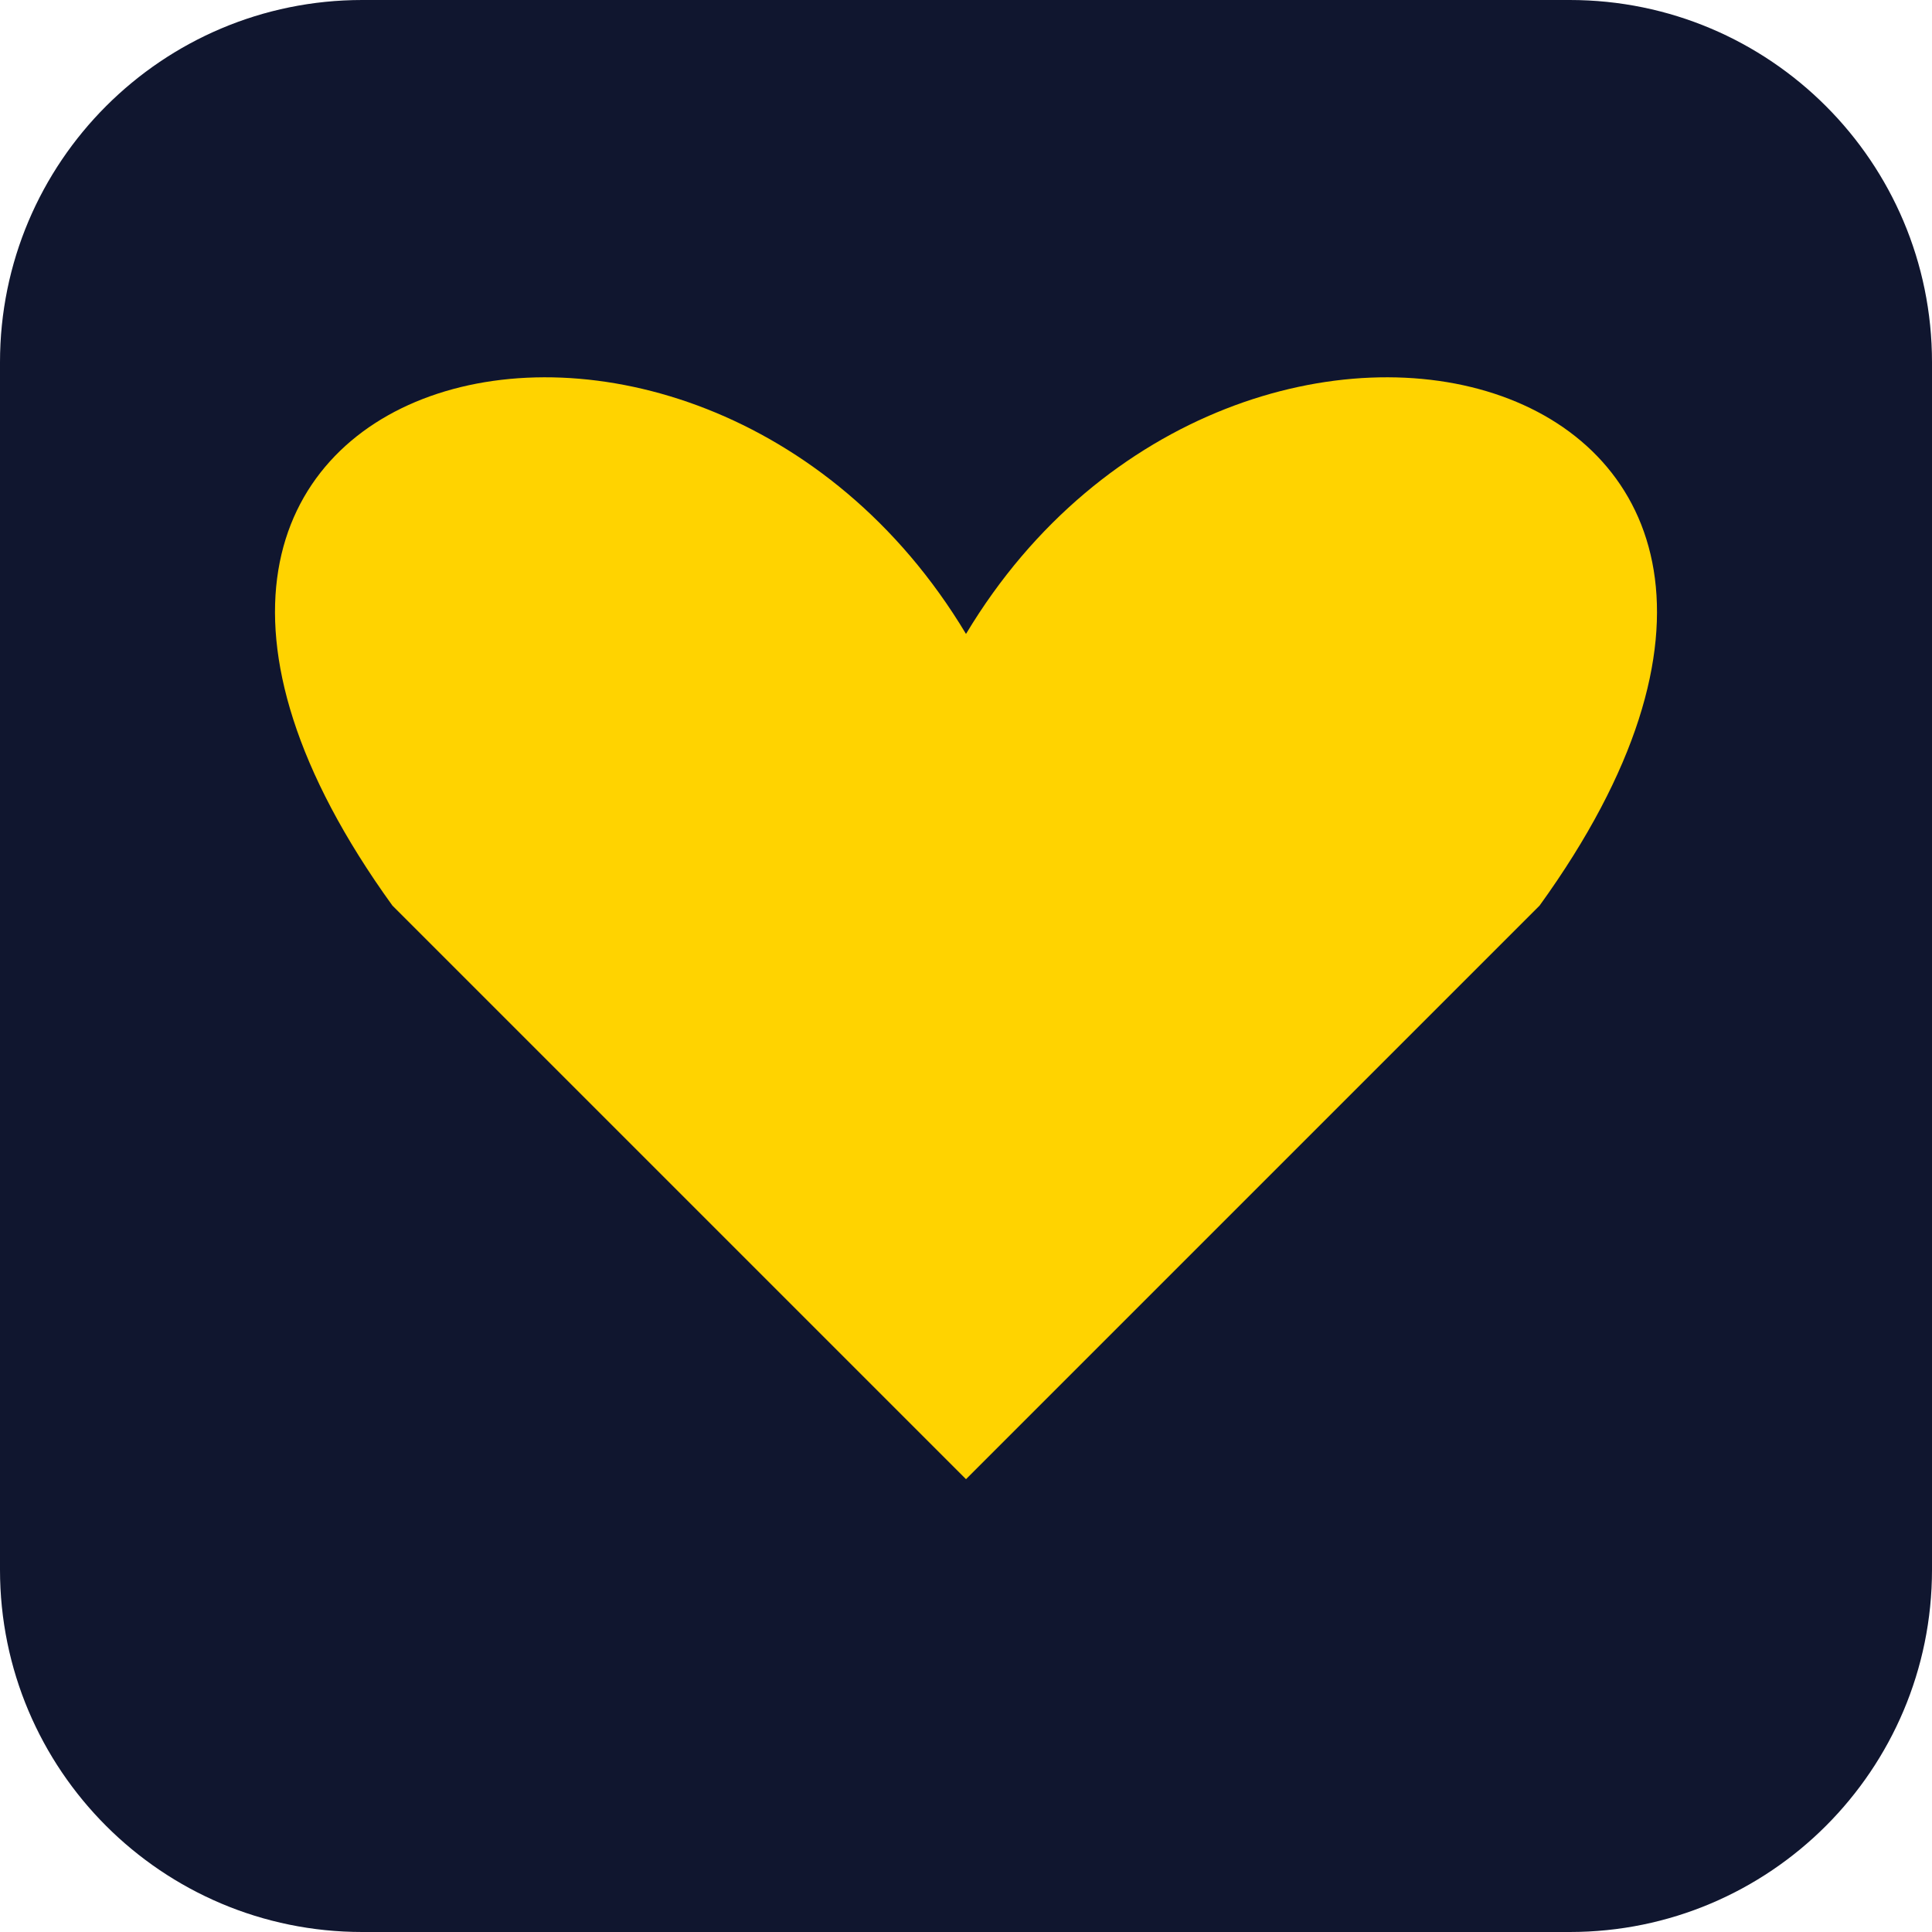
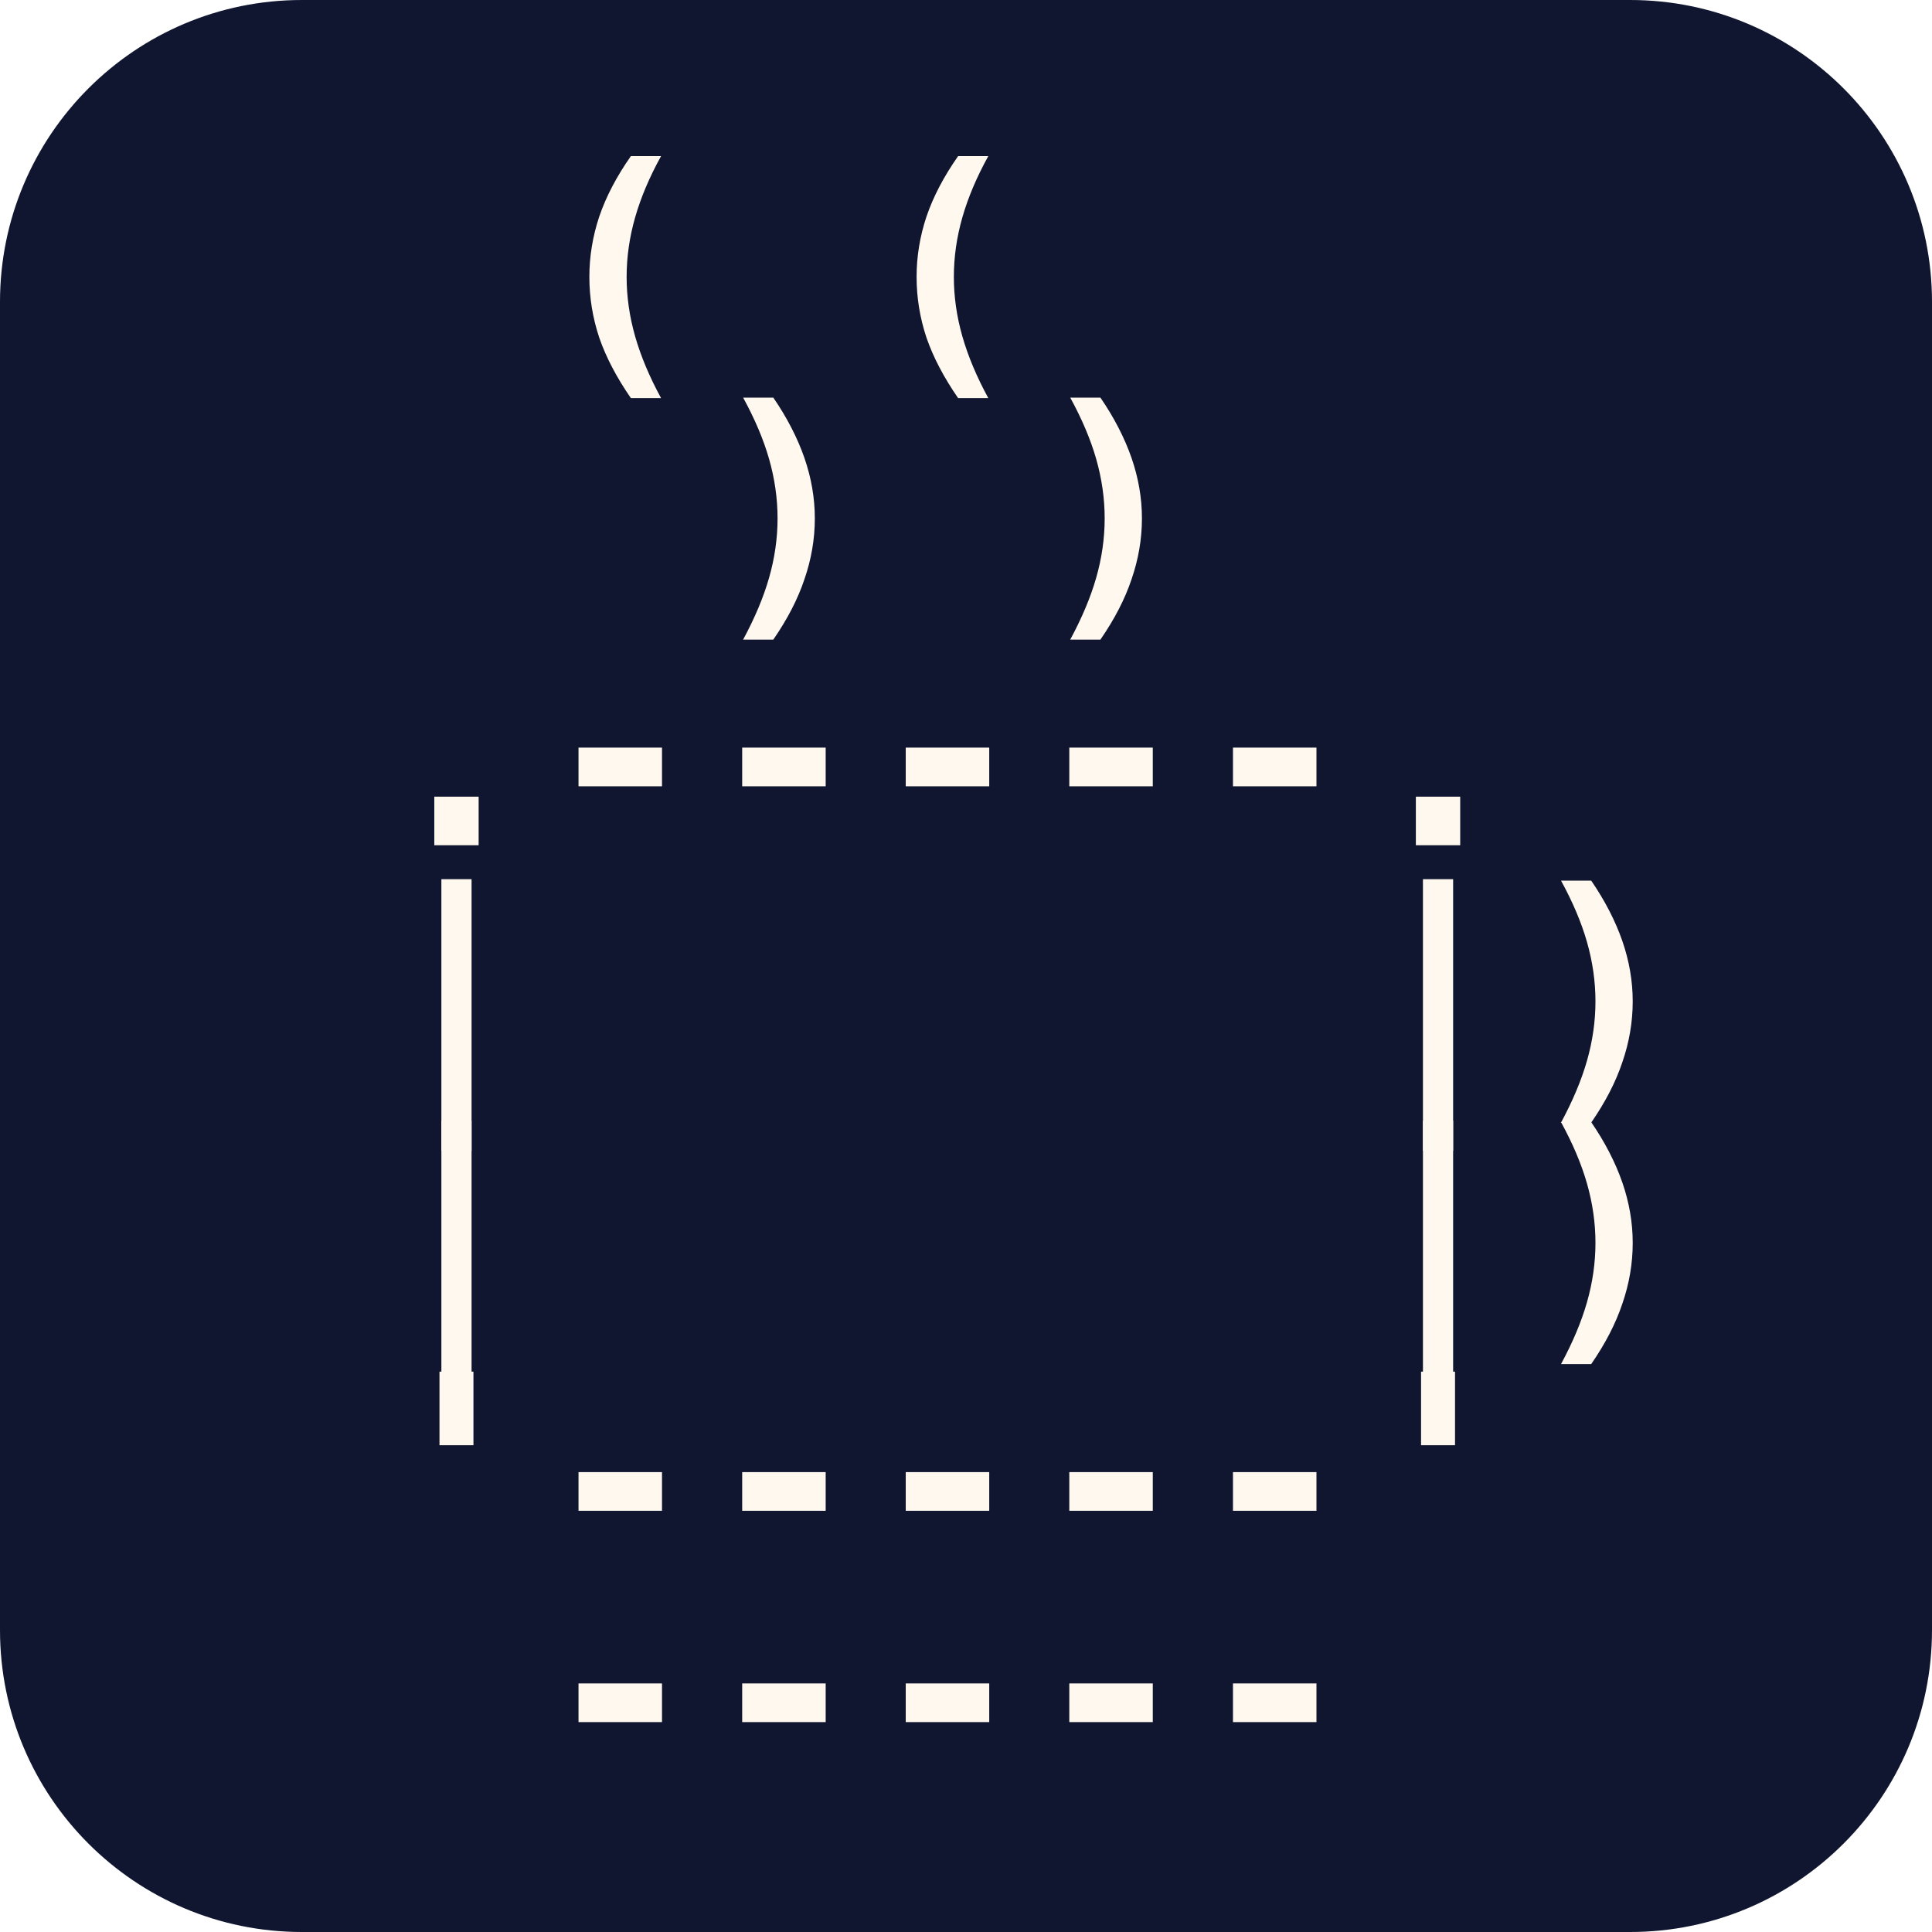
<svg xmlns="http://www.w3.org/2000/svg" viewBox="0 0 64 64">
-   <rect width="64" height="64" rx="12" fill="#10162f" />
-   <path d="M32 49 13 30C0 12 23 6 32 21c9-15 32-9 19 9Z" fill="#ffd300" />
+   <rect width="64" height="64" rx="10" fill="#10162f" />
+   <text xml:space="preserve" fill="#fff8ee" font-family="monospace" font-size="9" font-weight="bold">
+     <tspan x="7" y="12">  ( (</tspan>
+     <tspan x="7" y="20">   ) )</tspan>
+     <tspan x="7" y="28"> .-----.</tspan>
+     <tspan x="7" y="36"> |     |)</tspan>
+     <tspan x="7" y="44"> |     |)</tspan>
+     <tspan x="7" y="52"> '-----'</tspan>
+     <tspan x="7" y="59">  -----</tspan>
+   </text>
</svg>
